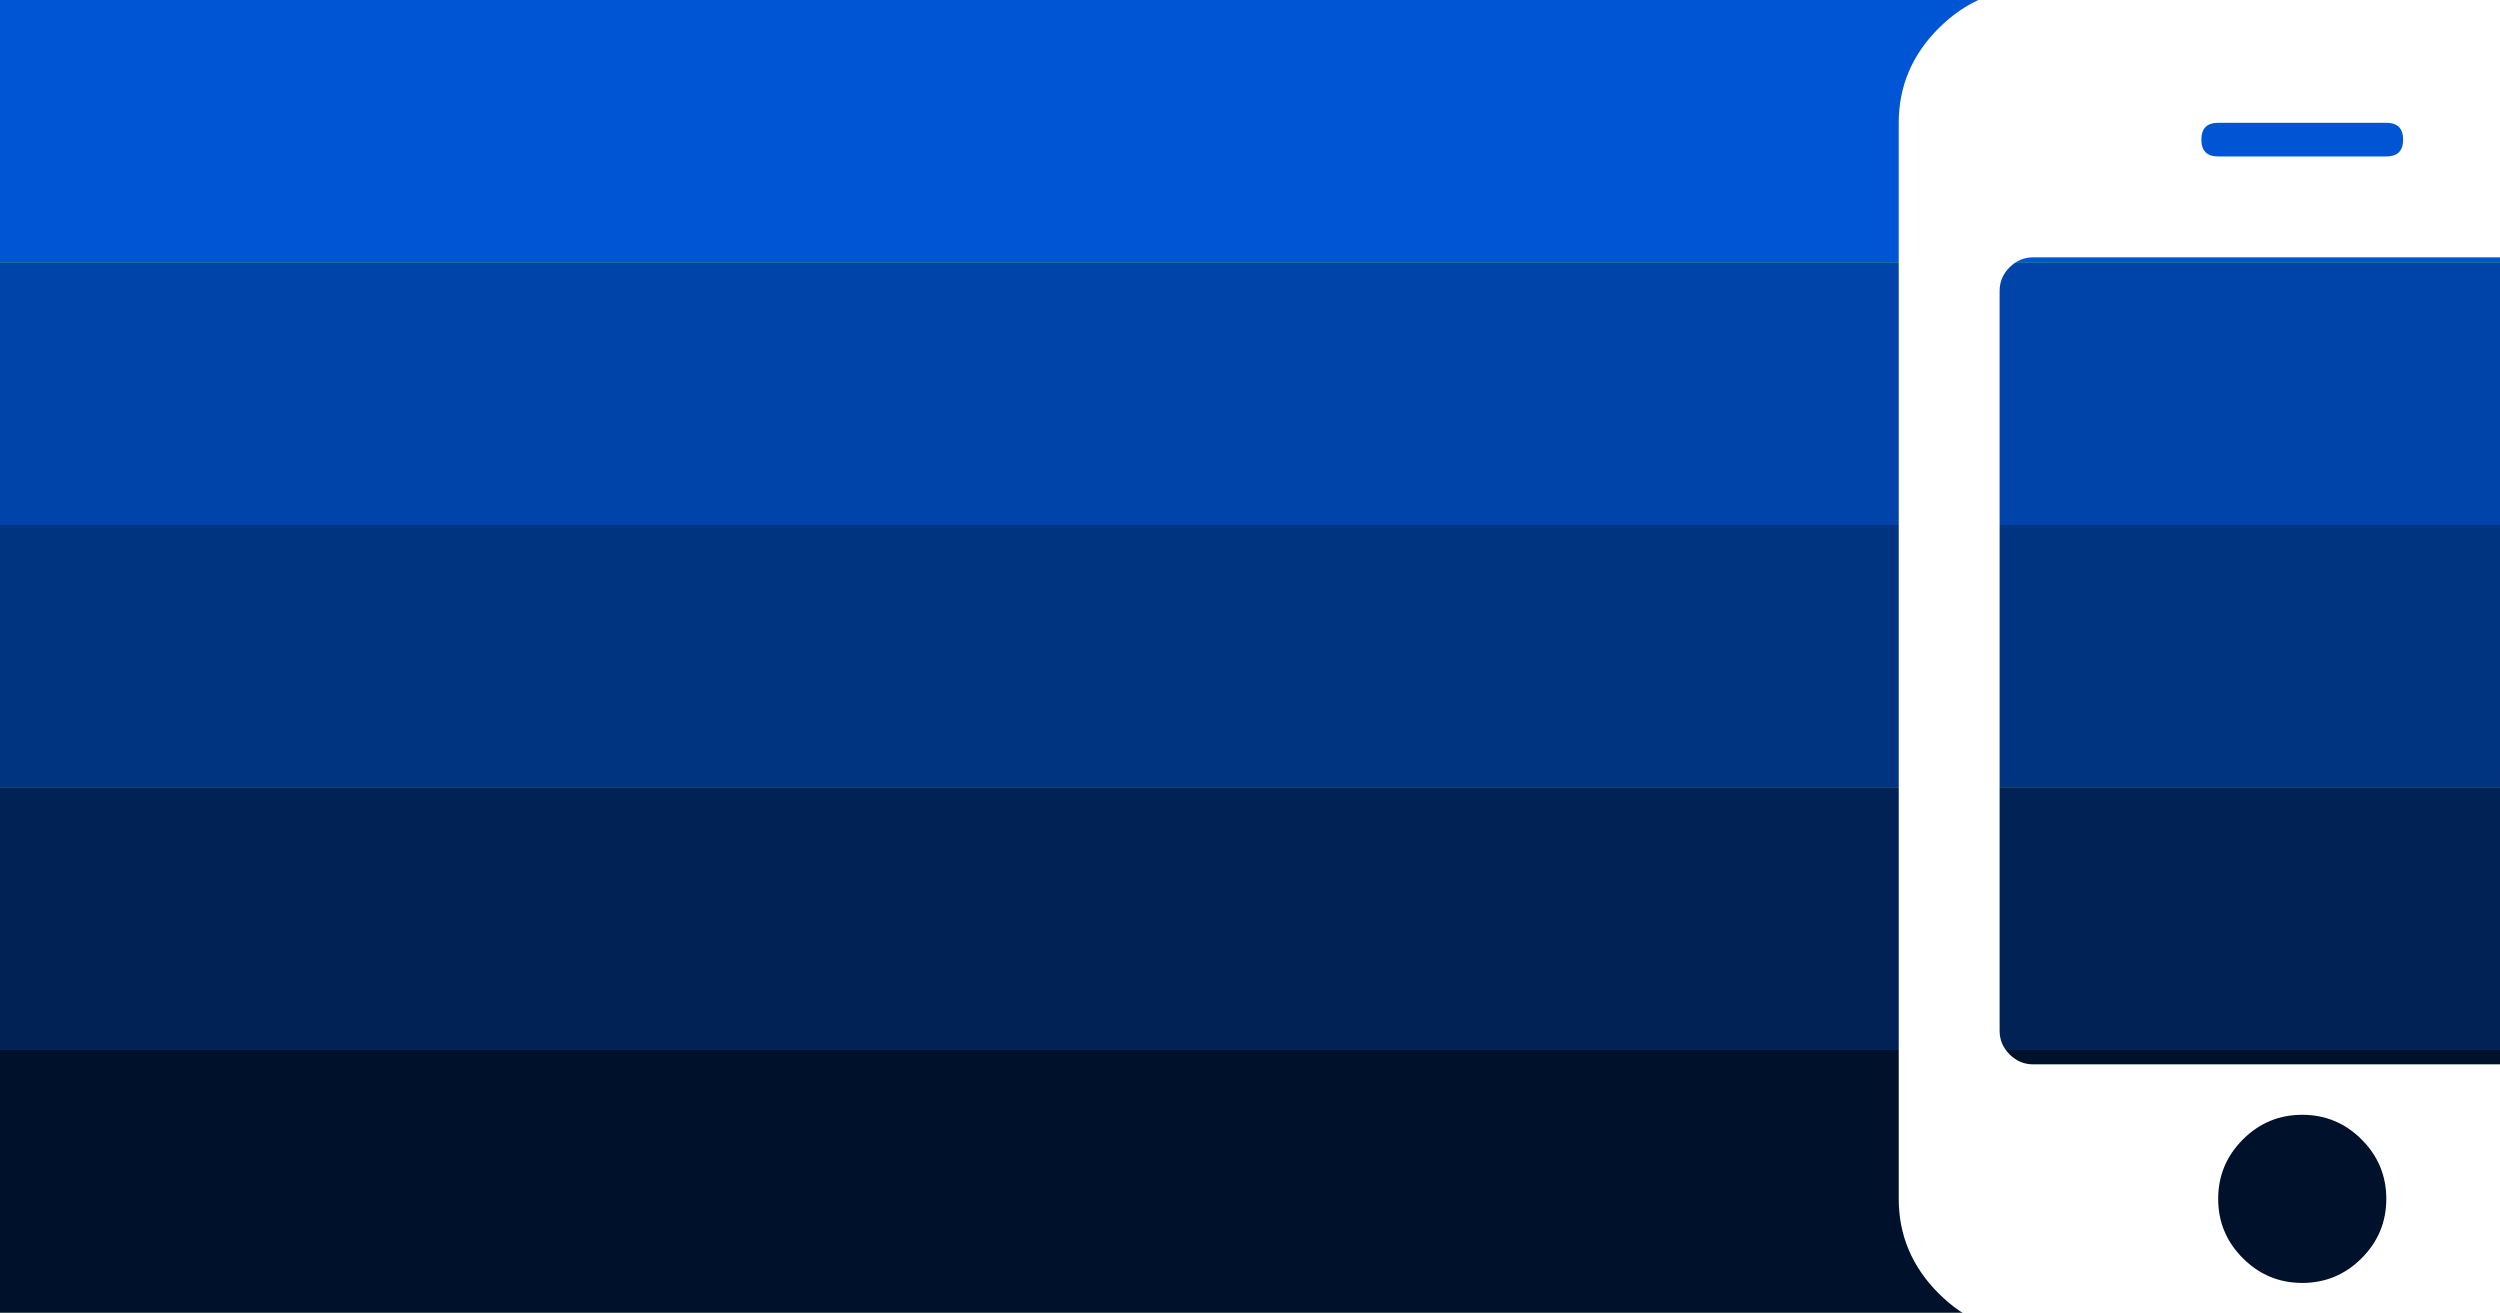
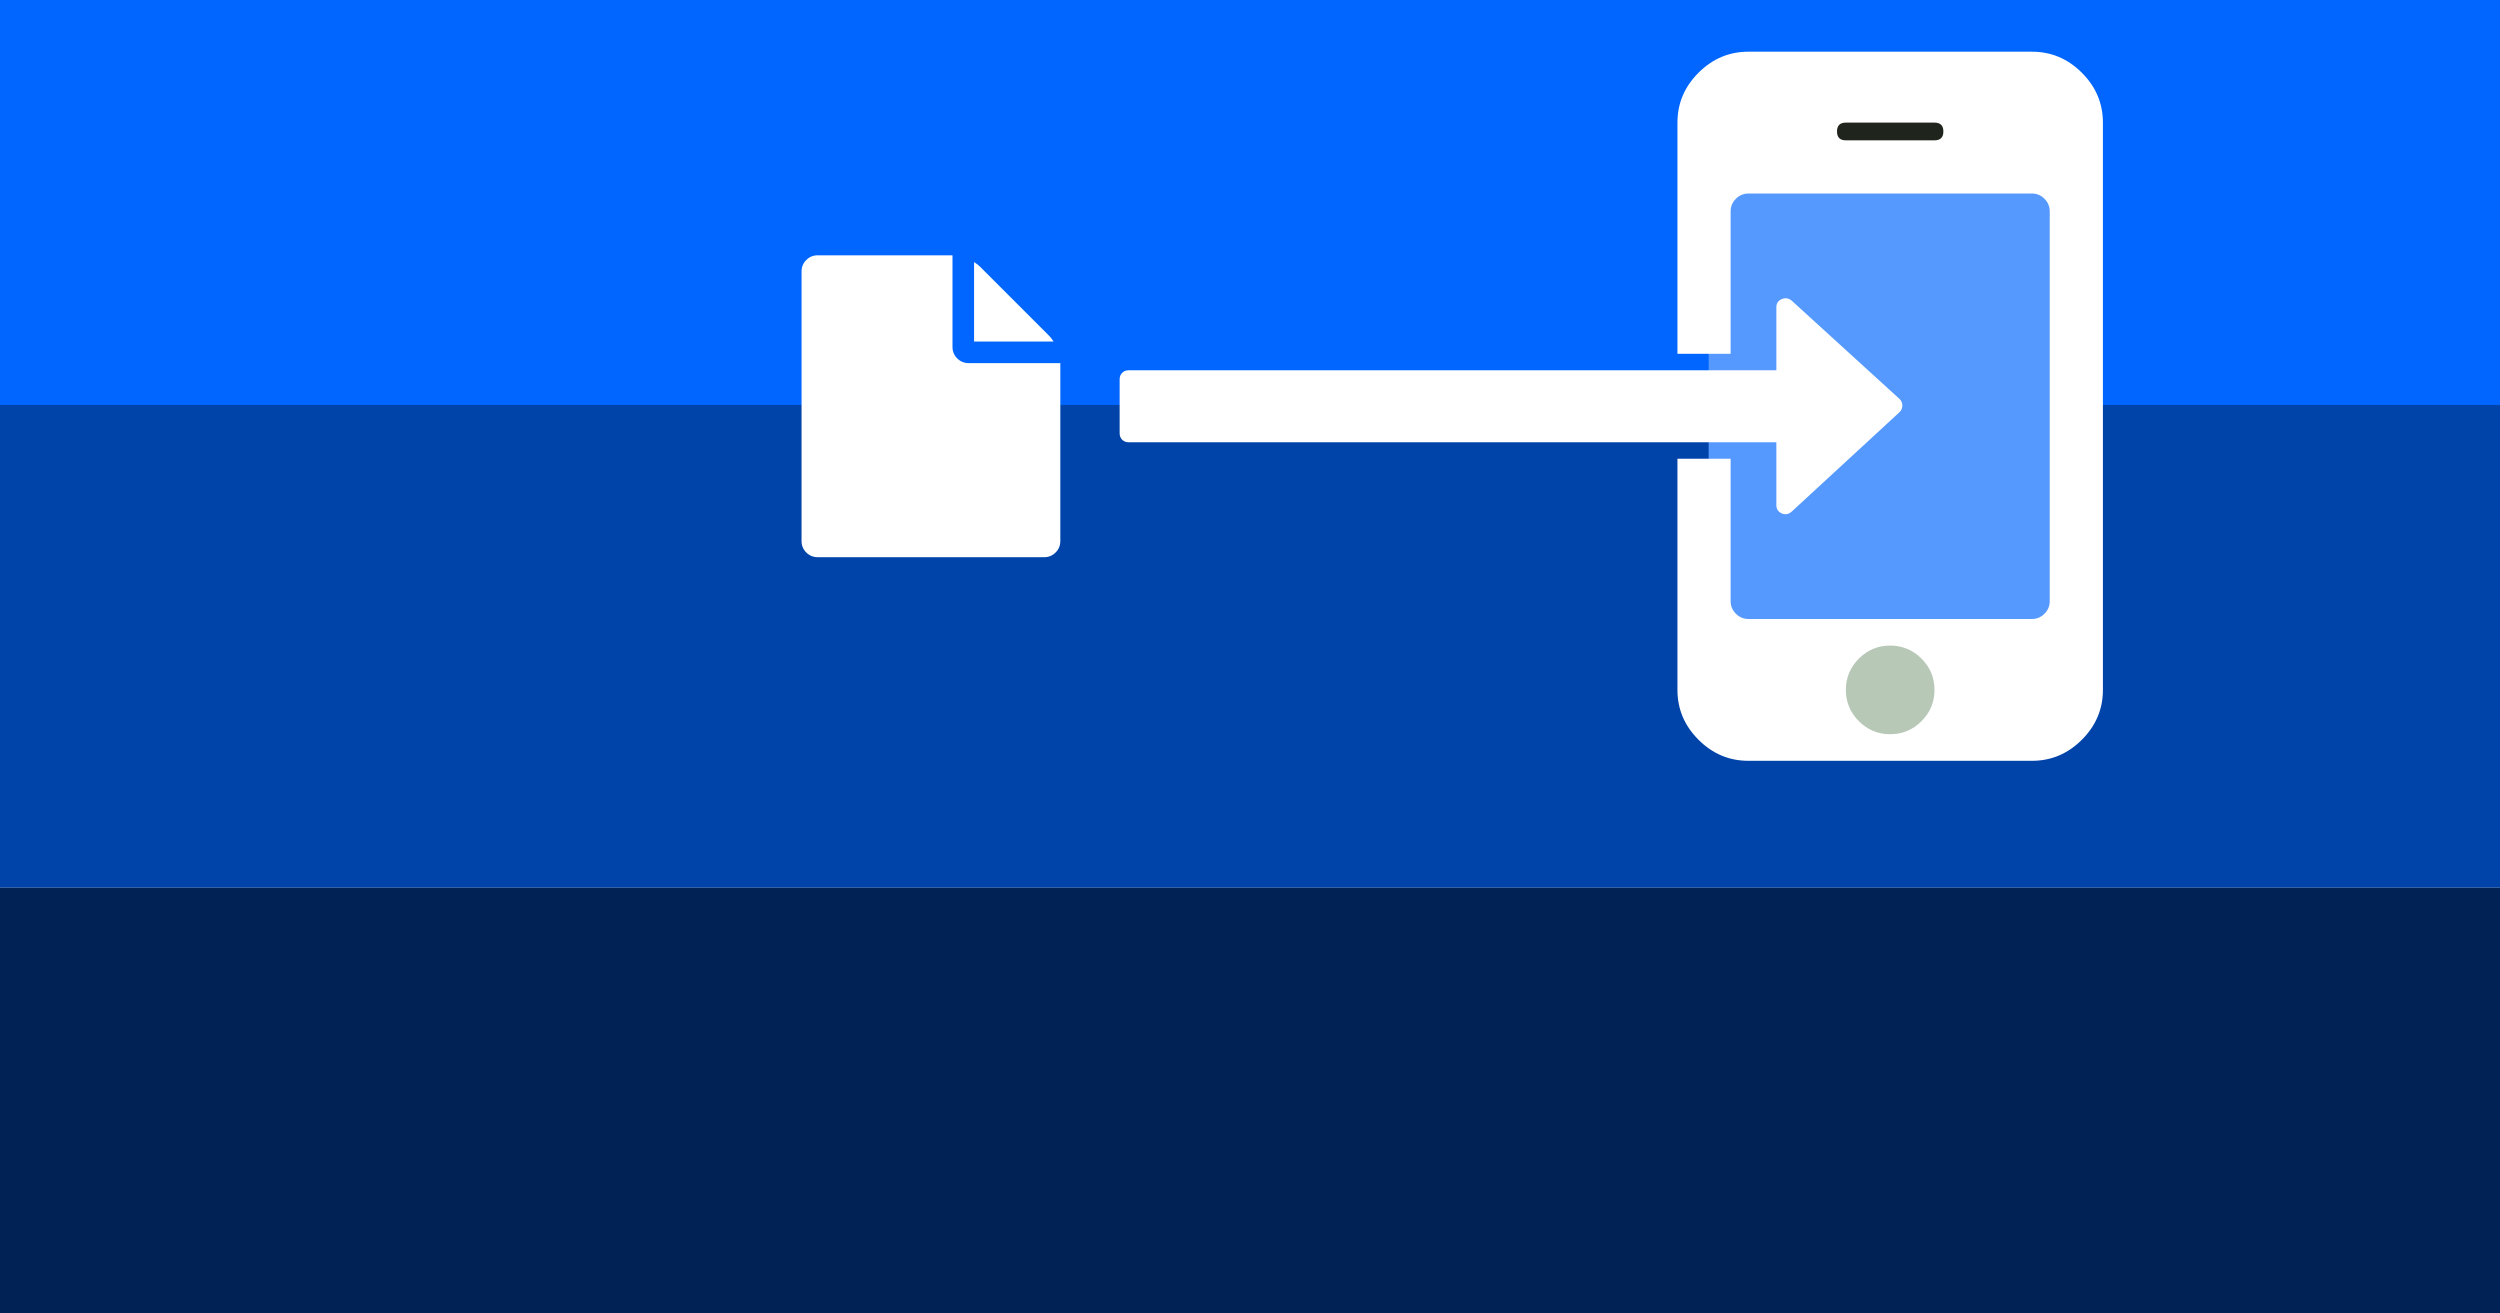
<svg xmlns="http://www.w3.org/2000/svg" width="1200" height="630" viewBox="0 0 1200 630" id="svg2" version="1.1">
  <defs id="defs4" />
-   <g id="layer1" transform="translate(0,-422.3623)">
-     <rect style="fill:#002b00" id="rect3336" width="126" height="1200" x="-1052.362" y="0" transform="matrix(0,-1,1,0,0,0)" />
-     <rect y="0" x="-926.362" height="1200" width="126" id="rect3340" style="fill:#005500" transform="matrix(0,-1,1,0,0,0)" />
-     <rect style="fill:#008000" id="rect3342" width="126" height="1200" x="-800.362" y="0" transform="matrix(0,-1,1,0,0,0)" />
-     <rect y="0" x="-674.362" height="1200" width="126" id="rect3344" style="fill:#00aa00" transform="matrix(0,-1,1,0,0,0)" />
-     <rect style="fill:#00d400" id="rect3346" width="126" height="1200" x="-548.362" y="0" transform="matrix(0,-1,1,0,0,0)" />
-     <rect y="0" x="-1052.362" height="1200" width="126" id="rect3348" style="fill:#00112b" transform="matrix(0,-1,1,0,0,0)" />
-     <rect style="fill:#002255" id="rect3350" width="126" height="1200" x="-926.362" y="0" transform="matrix(0,-1,1,0,0,0)" />
-     <rect y="0" x="-800.362" height="1200" width="126" id="rect3352" style="fill:#003380" transform="matrix(0,-1,1,0,0,0)" />
-     <rect style="fill:#0044aa" id="rect3354" width="126" height="1200" x="-674.362" y="0" transform="matrix(0,-1,1,0,0,0)" />
-     <rect y="0" x="-548.362" height="1200" width="126" id="rect3356" style="fill:#0055d4" transform="matrix(0,-1,1,0,0,0)" />
-     <path id="path3360" d="m 1145.428,997.815 q 0,-16.645 -11.853,-28.498 -11.853,-11.853 -28.498,-11.853 -16.645,0 -28.498,11.853 -11.853,11.853 -11.853,28.498 0,16.645 11.853,28.498 11.853,11.853 28.498,11.853 16.645,0 28.498,-11.853 11.853,-11.853 11.853,-28.498 z m 104.914,-80.703 0,-355.093 q 0,-6.557 -4.792,-11.349 -4.792,-4.792 -11.349,-4.792 l -258.25,0 q -6.557,0 -11.349,4.792 -4.792,4.792 -4.792,11.349 l 0,355.093 q 0,6.557 4.792,11.349 4.792,4.792 11.349,4.792 l 258.25,0 q 6.557,0 11.349,-4.792 4.792,-4.792 4.792,-11.349 z m -96.844,-427.726 q 0,-8.07 -8.07,-8.07 l -80.703,0 q -8.07,0 -8.07,8.07 0,8.07 8.07,8.07 l 80.703,0 q 8.07,0 8.07,-8.07 z m 145.266,-8.07 0,516.5 q 0,26.228 -19.167,45.395 -19.167,19.167 -45.395,19.167 l -258.25,0 q -26.228,0 -45.395,-19.167 -19.167,-19.167 -19.167,-45.395 l 0,-516.5 q 0,-26.228 19.167,-45.395 19.167,-19.167 45.395,-19.167 l 258.25,0 q 26.229,0 45.395,19.167 19.167,19.167 19.167,45.395 z" style="fill:#ffffff" />
+   <g id="layer1" transform="translate(0,-422.3623)" style="display:inline">
+     <rect y="-111.629" x="-1072.362" height="1379.258" width="224.02" id="rect3348" style="fill:#002255" transform="matrix(0,-1,1,0,0,0)" />
+     <rect style="fill:#0044aa" id="rect3350" width="243.348" height="1379.258" x="-848.362" y="-111.629" transform="matrix(0,-1,1,0,0,0)" />
+     <rect y="-111.629" x="-616.722" height="1379.258" width="218.7" id="rect3352" style="fill:#0066ff" transform="matrix(0,-1,1,0,0,0)" />
+   </g>
+   <g id="layer2" style="display:inline" />
+   <g id="layer3" style="display:inline" />
+   <g id="layer4" style="display:inline">
+     <g id="g3531" transform="translate(68.68656,0)">
+       <g transform="matrix(0.7913367,0,0,0.7913367,163.9548,-54.27104)" id="g3387" style="display:inline">
+         <rect style="fill:#5599ff" id="rect3355" width="220.213" height="300.015" x="742.432" y="164.992" />
+         <rect style="fill:#1f241c" id="rect3357" width="140.411" height="27.274" x="787.919" y="128.964" />
+         <rect style="fill:#b7c8b7" id="rect3359" width="120.208" height="63.64" x="793.98" y="458.274" />
+         <path transform="translate(112.5381,-2.7550931e-5)" id="path3360" d="m 653.975,99.938 c -11.649,0 -21.729,4.257 -30.242,12.77 -8.513,8.513 -12.77,18.593 -12.77,30.242 l 0,140.229 32.26,0 0,-86.463 c 0,-2.912 1.063,-5.432 3.191,-7.561 2.128,-2.128 4.648,-3.191 7.561,-3.191 l 172.051,0 c 2.912,0 5.432,1.063 7.561,3.191 2.128,2.128 3.191,4.648 3.191,7.561 l 0,236.57 c 0,2.912 -1.063,5.432 -3.191,7.561 -2.128,2.128 -4.648,3.191 -7.561,3.191 l -172.051,0 c -2.912,0 -5.432,-1.063 -7.561,-3.191 -2.128,-2.128 -3.191,-4.648 -3.191,-7.561 l 0,-86.439 -32.26,0 0,140.205 c 0,11.649 4.257,21.729 12.77,30.242 8.513,8.513 18.593,12.77 30.242,12.77 l 172.051,0 c 11.649,0 21.729,-4.257 30.242,-12.77 8.513,-8.513 12.77,-18.593 12.77,-30.242 l 0,-344.102 c 0,-11.649 -4.257,-21.729 -12.77,-30.242 -8.513,-8.513 -18.593,-12.77 -30.242,-12.77 z m 59.143,43.012 53.766,0 c 3.584,0 5.377,1.793 5.377,5.377 0,3.584 -1.793,5.377 -5.377,5.377 l -53.766,0 c -3.584,0 -5.377,-1.793 -5.377,-5.377 0,-3.584 1.793,-5.377 5.377,-5.377 z M 740,460.168 c 7.393,0 13.722,2.632 18.986,7.896 5.265,5.265 7.896,11.594 7.896,18.986 0,7.393 -2.632,13.72 -7.896,18.984 -5.265,5.265 -11.594,7.898 -18.986,7.898 -7.393,0 -13.722,-2.634 -18.986,-7.898 -5.265,-5.265 -7.896,-11.592 -7.896,-18.984 0,-7.393 2.632,-13.722 7.896,-18.986 5.265,-5.265 11.594,-7.896 18.986,-7.896 z" style="fill:#ffffff" />
+       </g>
+       <path id="path3363" d="m 844.441,194.604 c 0,1.26 -0.45,2.34 -1.35,3.24 l -51.835,47.785 c -1.44,1.26 -3.015,1.53 -4.725,0.81 -1.71,-0.81 -2.565,-2.115 -2.565,-3.915 l 0,-30.237 -310.905,0 c -1.26,0 -2.295,-0.405 -3.105,-1.215 -0.81,-0.81 -1.215,-1.845 -1.215,-3.105 l 0,-25.918 c 0,-1.26 0.405,-2.295 1.215,-3.105 0.81,-0.81 1.845,-1.215 3.105,-1.215 l 310.905,0 0,-30.237 c 0,-1.89 0.855,-3.195 2.565,-3.915 1.71,-0.72 3.285,-0.495 4.725,0.675 l 51.835,47.245 c 0.9,0.9 1.35,1.935 1.35,3.105 z" style="display:inline;fill:#ffffff" />
+       <path id="path3425" d="m 398.866,163.947 0,-38.169 q 1.779,1.132 2.911,2.264 l 32.993,32.993 q 1.132,1.132 2.264,2.911 l -38.169,0 z m -10.351,2.588 q 0,3.235 2.264,5.499 2.264,2.264 5.499,2.264 l 43.991,0 0,85.395 q 0,3.235 -2.264,5.499 -2.264,2.264 -5.499,2.264 l -108.684,0 q -3.235,0 -5.499,-2.264 -2.264,-2.264 -2.264,-5.499 l 0,-129.386 q 0,-3.235 2.264,-5.499 2.264,-2.264 5.499,-2.264 l 64.693,0 0,43.991 z" style="fill:#ffffff" />
+       <flowRoot xml:space="preserve" id="flowRoot3493" style="font-style:normal;font-weight:normal;font-size:40px;line-height:125%;font-family:sans-serif;letter-spacing:0px;word-spacing:0px;fill:#000000;fill-opacity:1;stroke:none;stroke-width:1px;stroke-linecap:butt;stroke-linejoin:miter;stroke-opacity:1" transform="translate(25.88282,-66.34453)">
+         <flowRegion id="flowRegion3495">
+           <rect id="rect3497" width="1209.153" height="347.897" x="33.941" y="400.897" />
+         </flowRegion>
+         <flowPara id="flowPara3499" style="font-style:normal;font-variant:normal;font-weight:normal;font-stretch:normal;font-size:90px;line-height:100%;font-family:'Gill Sans MT';-inkscape-font-specification:'Gill Sans MT';fill:#d5fff6">Xamarin.Forms</flowPara>
+         <flowPara style="font-style:normal;font-variant:normal;font-weight:normal;font-stretch:normal;font-size:180px;line-height:100%;font-family:'Gill Sans MT';-inkscape-font-specification:'Gill Sans MT';fill:#d5fff6" id="flowPara3503">Opening files</flowPara>
+         <flowPara id="flowPara3501" style="font-style:normal;font-variant:normal;font-weight:normal;font-stretch:normal;font-size:180px;line-height:137%;font-family:'Gill Sans MT';-inkscape-font-specification:'Gill Sans MT';fill:#d5fff6" />
+       </flowRoot>
+     </g>
  </g>
</svg>
